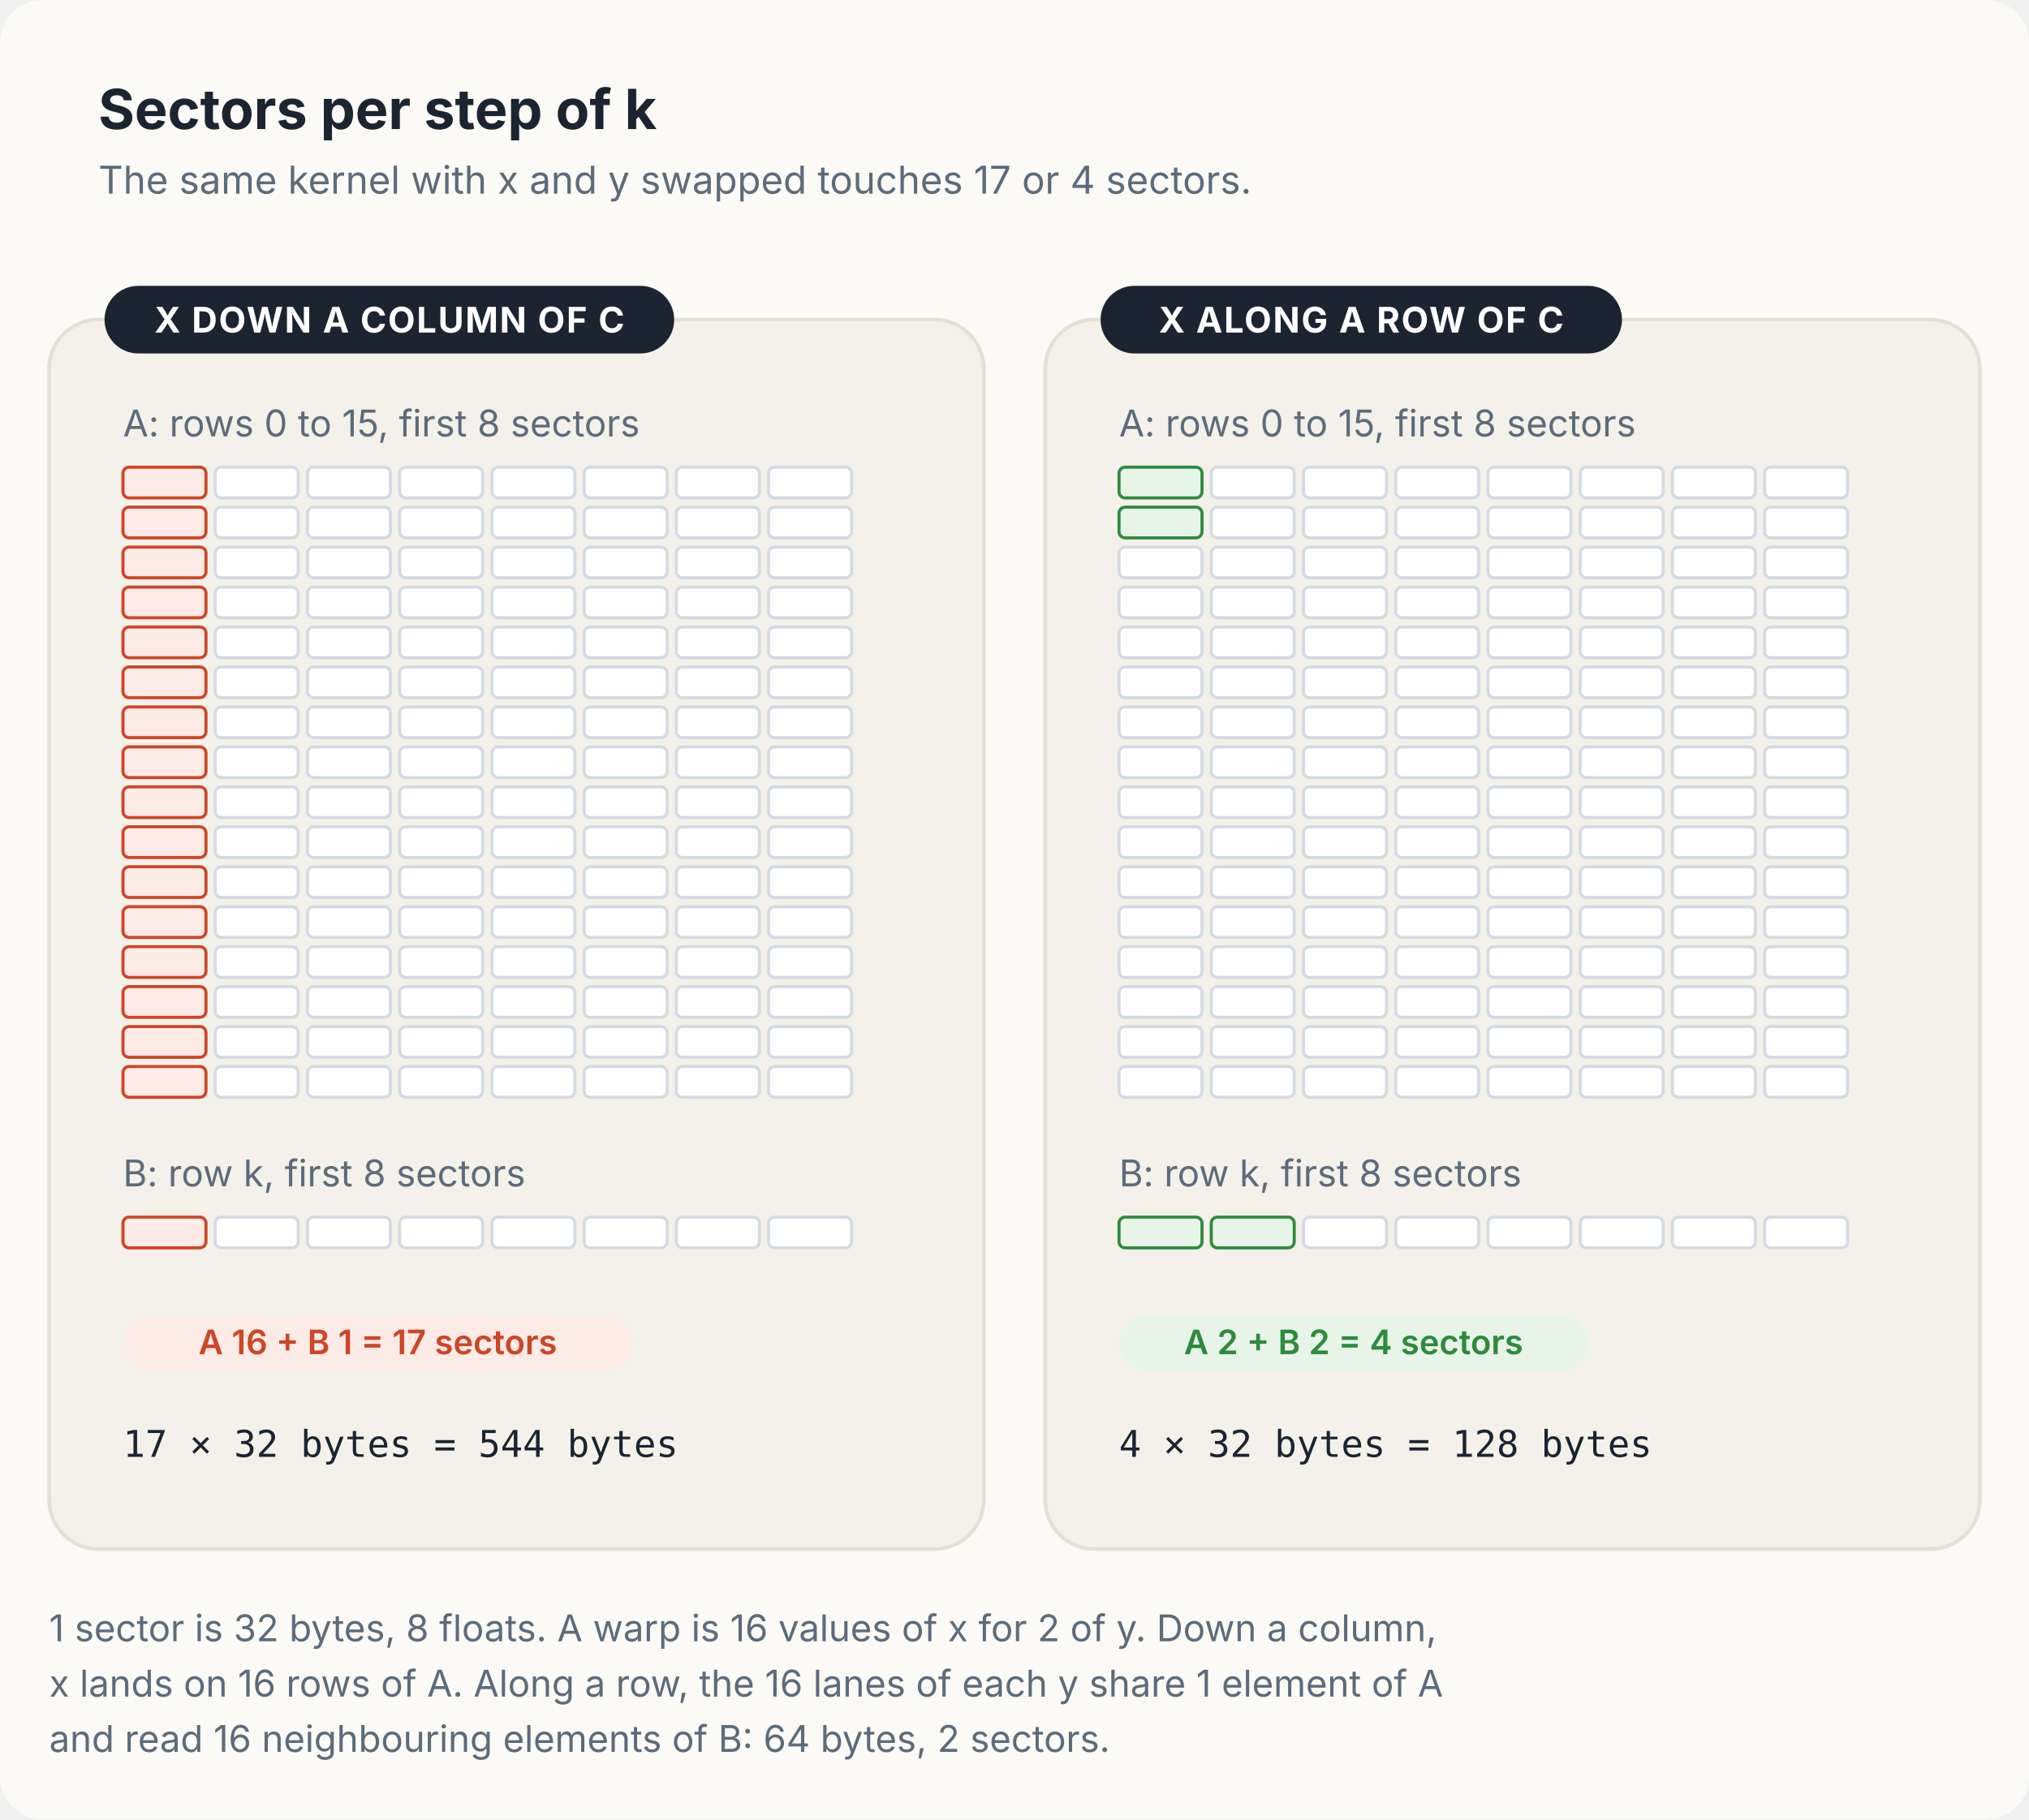
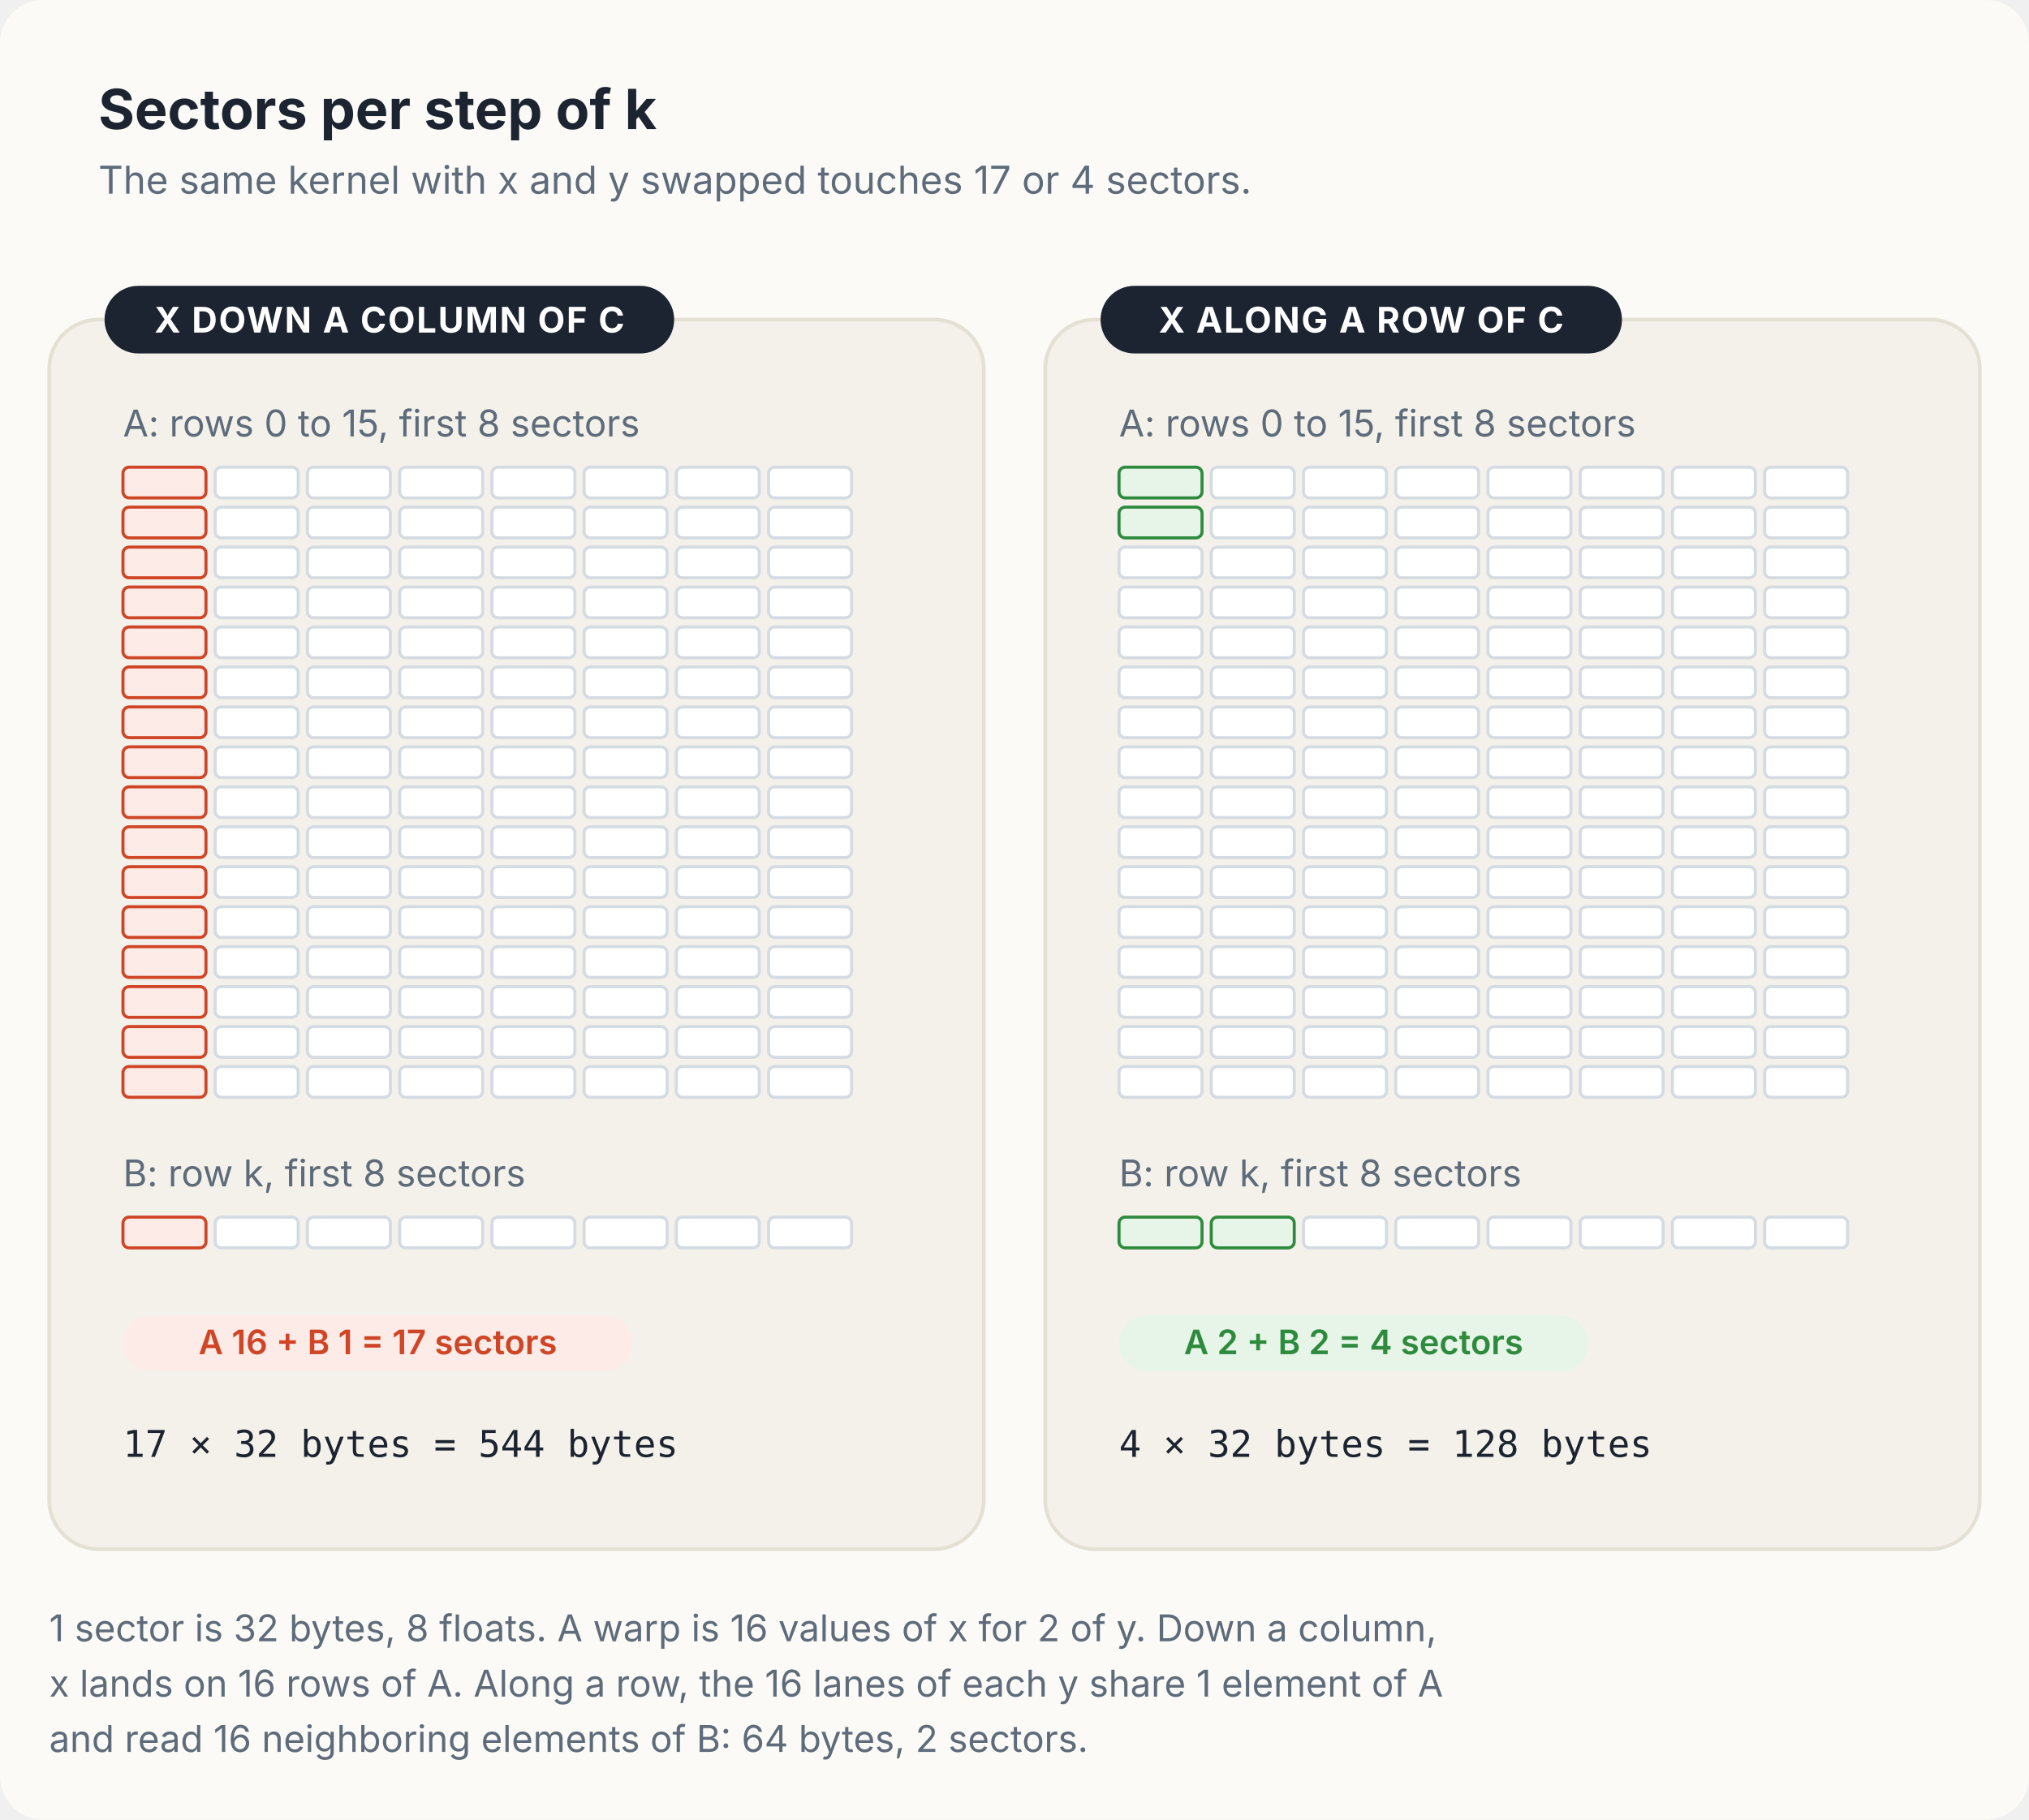
<svg xmlns="http://www.w3.org/2000/svg" viewBox="0 0 660 592" width="660" height="592" role="img" aria-label="Two panels, each showing the 32-byte sectors 1 warp touches at 1 step of k. Left, with threadIdx.x down a column of C: 1 sector in each of 16 rows of A and 1 sector of B, 17 sectors, 544 bytes. Right, with threadIdx.x along a row of C: 1 sector in each of 2 rows of A and 2 sectors of B, 4 sectors, 128 bytes.">
  <style>
    text { font-family: Inter, "Segoe UI", "Helvetica Neue", Helvetica, Arial, sans-serif; fill: #1B2430; }
    .title { font-size: 18px; font-weight: 650; }
    .lede { font-size: 12.5px; fill: #5D6B7A; }
    .name { font-size: 14px; font-weight: 650; }
    .sub { font-size: 12px; fill: #5D6B7A; }
    .note { font-size: 12px; fill: #5D6B7A; }
    .tab { font-size: 11.5px; font-weight: 650; letter-spacing: 0.04em; fill: #5D6B7A; }
    .mono { font-family: "JetBrains Mono", "SF Mono", Menlo, Consolas, monospace; font-size: 12px; }
    .dim { fill: #8794A3; }
    .strong { font-weight: 700; }
    .trap { fill: #CF4526; font-weight: 700; }
    .pill { font-size: 11px; font-weight: 600; }
    .wire { fill: none; stroke: #3F5873; stroke-width: 1.8; stroke-linecap: round; stroke-linejoin: round; }
    .wire.danger { stroke: #CF4526; stroke-dasharray: 6 5; }
    .wire.idle { stroke: #7F8EA0; stroke-dasharray: 2 5; }
  </style>
  <defs>
    <filter id="lift" x="-10%" y="-10%" width="120%" height="135%">
      <feDropShadow dx="0" dy="2" stdDeviation="3" flood-color="#1B2430" flood-opacity="0.13" />
    </filter>
    <linearGradient id="thor-body" x1="0" y1="0" x2="0" y2="1">
      <stop offset="0" stop-color="#C6CCD5" />
      <stop offset="1" stop-color="#979EA9" />
    </linearGradient>
    <linearGradient id="switch-body" x1="0" y1="0" x2="0" y2="1">
      <stop offset="0" stop-color="#3B4656" />
      <stop offset="1" stop-color="#232B37" />
    </linearGradient>
    <marker id="head" viewBox="0 0 10 10" refX="8.5" refY="5" markerUnits="userSpaceOnUse" markerWidth="11" markerHeight="11" orient="auto">
      <path d="M0.5,1 L9,5 L0.5,9 Z" fill="#3F5873" />
    </marker>
    <marker id="head-danger" viewBox="0 0 10 10" refX="8.5" refY="5" markerUnits="userSpaceOnUse" markerWidth="11" markerHeight="11" orient="auto">
      <path d="M0.5,1 L9,5 L0.5,9 Z" fill="#CF4526" />
    </marker>
    <marker id="head-idle" viewBox="0 0 10 10" refX="8.5" refY="5" markerUnits="userSpaceOnUse" markerWidth="11" markerHeight="11" orient="auto">
      <path d="M0.5,1 L9,5 L0.5,9 Z" fill="#7F8EA0" />
    </marker>
  </defs>
  <rect width="660" height="592" rx="14" fill="#FBFAF6" />
  <text x="32.0" y="42.0" class="title" text-anchor="start" xml:space="preserve">Sectors per step of k</text>
  <text x="32.0" y="63.0" class="lede" text-anchor="start" xml:space="preserve">The same kernel with x and y swapped touches 17 or 4 sectors.</text>
  <rect x="16" y="104" width="304" height="400" rx="16" fill="#F3F1EA" stroke="#E4E0D4" stroke-width="1.2" />
  <rect x="34" y="93" width="185.3" height="22" rx="11" fill="#1B2430" />
  <text x="126.7" y="108.2" class="tab" text-anchor="middle" style="fill:#FFFFFF" xml:space="preserve">X DOWN A COLUMN OF C</text>
  <rect x="340" y="104" width="304" height="400" rx="16" fill="#F3F1EA" stroke="#E4E0D4" stroke-width="1.2" />
  <rect x="358" y="93" width="169.6" height="22" rx="11" fill="#1B2430" />
  <text x="442.8" y="108.2" class="tab" text-anchor="middle" style="fill:#FFFFFF" xml:space="preserve">X ALONG A ROW OF C</text>
  <text x="40.0" y="142.0" class="sub" text-anchor="start" xml:space="preserve">A: rows 0 to 15, first 8 sectors</text>
  <rect x="40.0" y="152" width="27" height="10" rx="2" fill="#FCEBE6" stroke="#CF4526" stroke-width="1" />
  <rect x="70.0" y="152" width="27" height="10" rx="2" fill="#FFFFFF" stroke="#D5DBE3" stroke-width="1" />
  <rect x="100.0" y="152" width="27" height="10" rx="2" fill="#FFFFFF" stroke="#D5DBE3" stroke-width="1" />
  <rect x="130.0" y="152" width="27" height="10" rx="2" fill="#FFFFFF" stroke="#D5DBE3" stroke-width="1" />
  <rect x="160.0" y="152" width="27" height="10" rx="2" fill="#FFFFFF" stroke="#D5DBE3" stroke-width="1" />
  <rect x="190.0" y="152" width="27" height="10" rx="2" fill="#FFFFFF" stroke="#D5DBE3" stroke-width="1" />
  <rect x="220.0" y="152" width="27" height="10" rx="2" fill="#FFFFFF" stroke="#D5DBE3" stroke-width="1" />
  <rect x="250.0" y="152" width="27" height="10" rx="2" fill="#FFFFFF" stroke="#D5DBE3" stroke-width="1" />
  <rect x="40.0" y="165" width="27" height="10" rx="2" fill="#FCEBE6" stroke="#CF4526" stroke-width="1" />
  <rect x="70.0" y="165" width="27" height="10" rx="2" fill="#FFFFFF" stroke="#D5DBE3" stroke-width="1" />
  <rect x="100.0" y="165" width="27" height="10" rx="2" fill="#FFFFFF" stroke="#D5DBE3" stroke-width="1" />
  <rect x="130.0" y="165" width="27" height="10" rx="2" fill="#FFFFFF" stroke="#D5DBE3" stroke-width="1" />
  <rect x="160.0" y="165" width="27" height="10" rx="2" fill="#FFFFFF" stroke="#D5DBE3" stroke-width="1" />
  <rect x="190.0" y="165" width="27" height="10" rx="2" fill="#FFFFFF" stroke="#D5DBE3" stroke-width="1" />
  <rect x="220.0" y="165" width="27" height="10" rx="2" fill="#FFFFFF" stroke="#D5DBE3" stroke-width="1" />
  <rect x="250.0" y="165" width="27" height="10" rx="2" fill="#FFFFFF" stroke="#D5DBE3" stroke-width="1" />
  <rect x="40.0" y="178" width="27" height="10" rx="2" fill="#FCEBE6" stroke="#CF4526" stroke-width="1" />
  <rect x="70.0" y="178" width="27" height="10" rx="2" fill="#FFFFFF" stroke="#D5DBE3" stroke-width="1" />
  <rect x="100.0" y="178" width="27" height="10" rx="2" fill="#FFFFFF" stroke="#D5DBE3" stroke-width="1" />
  <rect x="130.0" y="178" width="27" height="10" rx="2" fill="#FFFFFF" stroke="#D5DBE3" stroke-width="1" />
  <rect x="160.0" y="178" width="27" height="10" rx="2" fill="#FFFFFF" stroke="#D5DBE3" stroke-width="1" />
  <rect x="190.0" y="178" width="27" height="10" rx="2" fill="#FFFFFF" stroke="#D5DBE3" stroke-width="1" />
  <rect x="220.0" y="178" width="27" height="10" rx="2" fill="#FFFFFF" stroke="#D5DBE3" stroke-width="1" />
  <rect x="250.0" y="178" width="27" height="10" rx="2" fill="#FFFFFF" stroke="#D5DBE3" stroke-width="1" />
  <rect x="40.0" y="191" width="27" height="10" rx="2" fill="#FCEBE6" stroke="#CF4526" stroke-width="1" />
  <rect x="70.0" y="191" width="27" height="10" rx="2" fill="#FFFFFF" stroke="#D5DBE3" stroke-width="1" />
  <rect x="100.0" y="191" width="27" height="10" rx="2" fill="#FFFFFF" stroke="#D5DBE3" stroke-width="1" />
  <rect x="130.0" y="191" width="27" height="10" rx="2" fill="#FFFFFF" stroke="#D5DBE3" stroke-width="1" />
  <rect x="160.0" y="191" width="27" height="10" rx="2" fill="#FFFFFF" stroke="#D5DBE3" stroke-width="1" />
  <rect x="190.0" y="191" width="27" height="10" rx="2" fill="#FFFFFF" stroke="#D5DBE3" stroke-width="1" />
  <rect x="220.0" y="191" width="27" height="10" rx="2" fill="#FFFFFF" stroke="#D5DBE3" stroke-width="1" />
  <rect x="250.0" y="191" width="27" height="10" rx="2" fill="#FFFFFF" stroke="#D5DBE3" stroke-width="1" />
  <rect x="40.0" y="204" width="27" height="10" rx="2" fill="#FCEBE6" stroke="#CF4526" stroke-width="1" />
  <rect x="70.0" y="204" width="27" height="10" rx="2" fill="#FFFFFF" stroke="#D5DBE3" stroke-width="1" />
  <rect x="100.0" y="204" width="27" height="10" rx="2" fill="#FFFFFF" stroke="#D5DBE3" stroke-width="1" />
  <rect x="130.0" y="204" width="27" height="10" rx="2" fill="#FFFFFF" stroke="#D5DBE3" stroke-width="1" />
  <rect x="160.0" y="204" width="27" height="10" rx="2" fill="#FFFFFF" stroke="#D5DBE3" stroke-width="1" />
  <rect x="190.0" y="204" width="27" height="10" rx="2" fill="#FFFFFF" stroke="#D5DBE3" stroke-width="1" />
  <rect x="220.0" y="204" width="27" height="10" rx="2" fill="#FFFFFF" stroke="#D5DBE3" stroke-width="1" />
  <rect x="250.0" y="204" width="27" height="10" rx="2" fill="#FFFFFF" stroke="#D5DBE3" stroke-width="1" />
  <rect x="40.0" y="217" width="27" height="10" rx="2" fill="#FCEBE6" stroke="#CF4526" stroke-width="1" />
  <rect x="70.0" y="217" width="27" height="10" rx="2" fill="#FFFFFF" stroke="#D5DBE3" stroke-width="1" />
  <rect x="100.0" y="217" width="27" height="10" rx="2" fill="#FFFFFF" stroke="#D5DBE3" stroke-width="1" />
  <rect x="130.0" y="217" width="27" height="10" rx="2" fill="#FFFFFF" stroke="#D5DBE3" stroke-width="1" />
  <rect x="160.0" y="217" width="27" height="10" rx="2" fill="#FFFFFF" stroke="#D5DBE3" stroke-width="1" />
  <rect x="190.0" y="217" width="27" height="10" rx="2" fill="#FFFFFF" stroke="#D5DBE3" stroke-width="1" />
  <rect x="220.0" y="217" width="27" height="10" rx="2" fill="#FFFFFF" stroke="#D5DBE3" stroke-width="1" />
  <rect x="250.0" y="217" width="27" height="10" rx="2" fill="#FFFFFF" stroke="#D5DBE3" stroke-width="1" />
  <rect x="40.0" y="230" width="27" height="10" rx="2" fill="#FCEBE6" stroke="#CF4526" stroke-width="1" />
  <rect x="70.0" y="230" width="27" height="10" rx="2" fill="#FFFFFF" stroke="#D5DBE3" stroke-width="1" />
  <rect x="100.0" y="230" width="27" height="10" rx="2" fill="#FFFFFF" stroke="#D5DBE3" stroke-width="1" />
  <rect x="130.0" y="230" width="27" height="10" rx="2" fill="#FFFFFF" stroke="#D5DBE3" stroke-width="1" />
  <rect x="160.0" y="230" width="27" height="10" rx="2" fill="#FFFFFF" stroke="#D5DBE3" stroke-width="1" />
  <rect x="190.0" y="230" width="27" height="10" rx="2" fill="#FFFFFF" stroke="#D5DBE3" stroke-width="1" />
  <rect x="220.0" y="230" width="27" height="10" rx="2" fill="#FFFFFF" stroke="#D5DBE3" stroke-width="1" />
  <rect x="250.0" y="230" width="27" height="10" rx="2" fill="#FFFFFF" stroke="#D5DBE3" stroke-width="1" />
  <rect x="40.0" y="243" width="27" height="10" rx="2" fill="#FCEBE6" stroke="#CF4526" stroke-width="1" />
  <rect x="70.0" y="243" width="27" height="10" rx="2" fill="#FFFFFF" stroke="#D5DBE3" stroke-width="1" />
  <rect x="100.0" y="243" width="27" height="10" rx="2" fill="#FFFFFF" stroke="#D5DBE3" stroke-width="1" />
  <rect x="130.0" y="243" width="27" height="10" rx="2" fill="#FFFFFF" stroke="#D5DBE3" stroke-width="1" />
  <rect x="160.0" y="243" width="27" height="10" rx="2" fill="#FFFFFF" stroke="#D5DBE3" stroke-width="1" />
  <rect x="190.0" y="243" width="27" height="10" rx="2" fill="#FFFFFF" stroke="#D5DBE3" stroke-width="1" />
  <rect x="220.0" y="243" width="27" height="10" rx="2" fill="#FFFFFF" stroke="#D5DBE3" stroke-width="1" />
  <rect x="250.0" y="243" width="27" height="10" rx="2" fill="#FFFFFF" stroke="#D5DBE3" stroke-width="1" />
  <rect x="40.0" y="256" width="27" height="10" rx="2" fill="#FCEBE6" stroke="#CF4526" stroke-width="1" />
  <rect x="70.0" y="256" width="27" height="10" rx="2" fill="#FFFFFF" stroke="#D5DBE3" stroke-width="1" />
  <rect x="100.0" y="256" width="27" height="10" rx="2" fill="#FFFFFF" stroke="#D5DBE3" stroke-width="1" />
  <rect x="130.0" y="256" width="27" height="10" rx="2" fill="#FFFFFF" stroke="#D5DBE3" stroke-width="1" />
  <rect x="160.0" y="256" width="27" height="10" rx="2" fill="#FFFFFF" stroke="#D5DBE3" stroke-width="1" />
  <rect x="190.0" y="256" width="27" height="10" rx="2" fill="#FFFFFF" stroke="#D5DBE3" stroke-width="1" />
  <rect x="220.0" y="256" width="27" height="10" rx="2" fill="#FFFFFF" stroke="#D5DBE3" stroke-width="1" />
  <rect x="250.0" y="256" width="27" height="10" rx="2" fill="#FFFFFF" stroke="#D5DBE3" stroke-width="1" />
  <rect x="40.0" y="269" width="27" height="10" rx="2" fill="#FCEBE6" stroke="#CF4526" stroke-width="1" />
  <rect x="70.0" y="269" width="27" height="10" rx="2" fill="#FFFFFF" stroke="#D5DBE3" stroke-width="1" />
  <rect x="100.0" y="269" width="27" height="10" rx="2" fill="#FFFFFF" stroke="#D5DBE3" stroke-width="1" />
  <rect x="130.0" y="269" width="27" height="10" rx="2" fill="#FFFFFF" stroke="#D5DBE3" stroke-width="1" />
  <rect x="160.0" y="269" width="27" height="10" rx="2" fill="#FFFFFF" stroke="#D5DBE3" stroke-width="1" />
  <rect x="190.0" y="269" width="27" height="10" rx="2" fill="#FFFFFF" stroke="#D5DBE3" stroke-width="1" />
  <rect x="220.0" y="269" width="27" height="10" rx="2" fill="#FFFFFF" stroke="#D5DBE3" stroke-width="1" />
  <rect x="250.0" y="269" width="27" height="10" rx="2" fill="#FFFFFF" stroke="#D5DBE3" stroke-width="1" />
  <rect x="40.0" y="282" width="27" height="10" rx="2" fill="#FCEBE6" stroke="#CF4526" stroke-width="1" />
  <rect x="70.0" y="282" width="27" height="10" rx="2" fill="#FFFFFF" stroke="#D5DBE3" stroke-width="1" />
  <rect x="100.0" y="282" width="27" height="10" rx="2" fill="#FFFFFF" stroke="#D5DBE3" stroke-width="1" />
  <rect x="130.0" y="282" width="27" height="10" rx="2" fill="#FFFFFF" stroke="#D5DBE3" stroke-width="1" />
  <rect x="160.0" y="282" width="27" height="10" rx="2" fill="#FFFFFF" stroke="#D5DBE3" stroke-width="1" />
  <rect x="190.0" y="282" width="27" height="10" rx="2" fill="#FFFFFF" stroke="#D5DBE3" stroke-width="1" />
  <rect x="220.0" y="282" width="27" height="10" rx="2" fill="#FFFFFF" stroke="#D5DBE3" stroke-width="1" />
  <rect x="250.0" y="282" width="27" height="10" rx="2" fill="#FFFFFF" stroke="#D5DBE3" stroke-width="1" />
  <rect x="40.0" y="295" width="27" height="10" rx="2" fill="#FCEBE6" stroke="#CF4526" stroke-width="1" />
  <rect x="70.0" y="295" width="27" height="10" rx="2" fill="#FFFFFF" stroke="#D5DBE3" stroke-width="1" />
  <rect x="100.0" y="295" width="27" height="10" rx="2" fill="#FFFFFF" stroke="#D5DBE3" stroke-width="1" />
  <rect x="130.0" y="295" width="27" height="10" rx="2" fill="#FFFFFF" stroke="#D5DBE3" stroke-width="1" />
  <rect x="160.0" y="295" width="27" height="10" rx="2" fill="#FFFFFF" stroke="#D5DBE3" stroke-width="1" />
  <rect x="190.0" y="295" width="27" height="10" rx="2" fill="#FFFFFF" stroke="#D5DBE3" stroke-width="1" />
  <rect x="220.0" y="295" width="27" height="10" rx="2" fill="#FFFFFF" stroke="#D5DBE3" stroke-width="1" />
  <rect x="250.0" y="295" width="27" height="10" rx="2" fill="#FFFFFF" stroke="#D5DBE3" stroke-width="1" />
  <rect x="40.0" y="308" width="27" height="10" rx="2" fill="#FCEBE6" stroke="#CF4526" stroke-width="1" />
  <rect x="70.0" y="308" width="27" height="10" rx="2" fill="#FFFFFF" stroke="#D5DBE3" stroke-width="1" />
  <rect x="100.0" y="308" width="27" height="10" rx="2" fill="#FFFFFF" stroke="#D5DBE3" stroke-width="1" />
  <rect x="130.0" y="308" width="27" height="10" rx="2" fill="#FFFFFF" stroke="#D5DBE3" stroke-width="1" />
  <rect x="160.0" y="308" width="27" height="10" rx="2" fill="#FFFFFF" stroke="#D5DBE3" stroke-width="1" />
  <rect x="190.0" y="308" width="27" height="10" rx="2" fill="#FFFFFF" stroke="#D5DBE3" stroke-width="1" />
  <rect x="220.0" y="308" width="27" height="10" rx="2" fill="#FFFFFF" stroke="#D5DBE3" stroke-width="1" />
  <rect x="250.0" y="308" width="27" height="10" rx="2" fill="#FFFFFF" stroke="#D5DBE3" stroke-width="1" />
  <rect x="40.0" y="321" width="27" height="10" rx="2" fill="#FCEBE6" stroke="#CF4526" stroke-width="1" />
  <rect x="70.0" y="321" width="27" height="10" rx="2" fill="#FFFFFF" stroke="#D5DBE3" stroke-width="1" />
  <rect x="100.0" y="321" width="27" height="10" rx="2" fill="#FFFFFF" stroke="#D5DBE3" stroke-width="1" />
  <rect x="130.0" y="321" width="27" height="10" rx="2" fill="#FFFFFF" stroke="#D5DBE3" stroke-width="1" />
  <rect x="160.0" y="321" width="27" height="10" rx="2" fill="#FFFFFF" stroke="#D5DBE3" stroke-width="1" />
  <rect x="190.0" y="321" width="27" height="10" rx="2" fill="#FFFFFF" stroke="#D5DBE3" stroke-width="1" />
  <rect x="220.0" y="321" width="27" height="10" rx="2" fill="#FFFFFF" stroke="#D5DBE3" stroke-width="1" />
  <rect x="250.0" y="321" width="27" height="10" rx="2" fill="#FFFFFF" stroke="#D5DBE3" stroke-width="1" />
  <rect x="40.0" y="334" width="27" height="10" rx="2" fill="#FCEBE6" stroke="#CF4526" stroke-width="1" />
  <rect x="70.0" y="334" width="27" height="10" rx="2" fill="#FFFFFF" stroke="#D5DBE3" stroke-width="1" />
  <rect x="100.0" y="334" width="27" height="10" rx="2" fill="#FFFFFF" stroke="#D5DBE3" stroke-width="1" />
  <rect x="130.0" y="334" width="27" height="10" rx="2" fill="#FFFFFF" stroke="#D5DBE3" stroke-width="1" />
  <rect x="160.0" y="334" width="27" height="10" rx="2" fill="#FFFFFF" stroke="#D5DBE3" stroke-width="1" />
  <rect x="190.0" y="334" width="27" height="10" rx="2" fill="#FFFFFF" stroke="#D5DBE3" stroke-width="1" />
  <rect x="220.0" y="334" width="27" height="10" rx="2" fill="#FFFFFF" stroke="#D5DBE3" stroke-width="1" />
  <rect x="250.0" y="334" width="27" height="10" rx="2" fill="#FFFFFF" stroke="#D5DBE3" stroke-width="1" />
  <rect x="40.0" y="347" width="27" height="10" rx="2" fill="#FCEBE6" stroke="#CF4526" stroke-width="1" />
  <rect x="70.0" y="347" width="27" height="10" rx="2" fill="#FFFFFF" stroke="#D5DBE3" stroke-width="1" />
  <rect x="100.0" y="347" width="27" height="10" rx="2" fill="#FFFFFF" stroke="#D5DBE3" stroke-width="1" />
  <rect x="130.0" y="347" width="27" height="10" rx="2" fill="#FFFFFF" stroke="#D5DBE3" stroke-width="1" />
  <rect x="160.0" y="347" width="27" height="10" rx="2" fill="#FFFFFF" stroke="#D5DBE3" stroke-width="1" />
  <rect x="190.0" y="347" width="27" height="10" rx="2" fill="#FFFFFF" stroke="#D5DBE3" stroke-width="1" />
  <rect x="220.0" y="347" width="27" height="10" rx="2" fill="#FFFFFF" stroke="#D5DBE3" stroke-width="1" />
  <rect x="250.0" y="347" width="27" height="10" rx="2" fill="#FFFFFF" stroke="#D5DBE3" stroke-width="1" />
  <text x="40.0" y="386.0" class="sub" text-anchor="start" xml:space="preserve">B: row k, first 8 sectors</text>
  <rect x="40.0" y="396" width="27" height="10" rx="2" fill="#FCEBE6" stroke="#CF4526" stroke-width="1" />
  <rect x="70.0" y="396" width="27" height="10" rx="2" fill="#FFFFFF" stroke="#D5DBE3" stroke-width="1" />
  <rect x="100.0" y="396" width="27" height="10" rx="2" fill="#FFFFFF" stroke="#D5DBE3" stroke-width="1" />
  <rect x="130.0" y="396" width="27" height="10" rx="2" fill="#FFFFFF" stroke="#D5DBE3" stroke-width="1" />
  <rect x="160.0" y="396" width="27" height="10" rx="2" fill="#FFFFFF" stroke="#D5DBE3" stroke-width="1" />
  <rect x="190.0" y="396" width="27" height="10" rx="2" fill="#FFFFFF" stroke="#D5DBE3" stroke-width="1" />
  <rect x="220.0" y="396" width="27" height="10" rx="2" fill="#FFFFFF" stroke="#D5DBE3" stroke-width="1" />
  <rect x="250.0" y="396" width="27" height="10" rx="2" fill="#FFFFFF" stroke="#D5DBE3" stroke-width="1" />
  <rect x="40.0" y="428" width="165.8" height="18" rx="9" fill="#FCEBE6" />
  <text x="122.9" y="440.6" class="pill" text-anchor="middle" style="fill:#CF4526" xml:space="preserve">A 16 + B 1 = 17 sectors</text>
  <text x="40.0" y="474.0" class="mono" text-anchor="start" style="fill:#1B2430" xml:space="preserve">17 × 32 bytes = 544 bytes</text>
  <text x="364.0" y="142.0" class="sub" text-anchor="start" xml:space="preserve">A: rows 0 to 15, first 8 sectors</text>
  <rect x="364.0" y="152" width="27" height="10" rx="2" fill="#E7F5E9" stroke="#2E8B3D" stroke-width="1" />
  <rect x="394.0" y="152" width="27" height="10" rx="2" fill="#FFFFFF" stroke="#D5DBE3" stroke-width="1" />
  <rect x="424.0" y="152" width="27" height="10" rx="2" fill="#FFFFFF" stroke="#D5DBE3" stroke-width="1" />
  <rect x="454.0" y="152" width="27" height="10" rx="2" fill="#FFFFFF" stroke="#D5DBE3" stroke-width="1" />
  <rect x="484.0" y="152" width="27" height="10" rx="2" fill="#FFFFFF" stroke="#D5DBE3" stroke-width="1" />
  <rect x="514.0" y="152" width="27" height="10" rx="2" fill="#FFFFFF" stroke="#D5DBE3" stroke-width="1" />
  <rect x="544.0" y="152" width="27" height="10" rx="2" fill="#FFFFFF" stroke="#D5DBE3" stroke-width="1" />
  <rect x="574.0" y="152" width="27" height="10" rx="2" fill="#FFFFFF" stroke="#D5DBE3" stroke-width="1" />
  <rect x="364.0" y="165" width="27" height="10" rx="2" fill="#E7F5E9" stroke="#2E8B3D" stroke-width="1" />
  <rect x="394.0" y="165" width="27" height="10" rx="2" fill="#FFFFFF" stroke="#D5DBE3" stroke-width="1" />
  <rect x="424.0" y="165" width="27" height="10" rx="2" fill="#FFFFFF" stroke="#D5DBE3" stroke-width="1" />
  <rect x="454.0" y="165" width="27" height="10" rx="2" fill="#FFFFFF" stroke="#D5DBE3" stroke-width="1" />
  <rect x="484.0" y="165" width="27" height="10" rx="2" fill="#FFFFFF" stroke="#D5DBE3" stroke-width="1" />
  <rect x="514.0" y="165" width="27" height="10" rx="2" fill="#FFFFFF" stroke="#D5DBE3" stroke-width="1" />
  <rect x="544.0" y="165" width="27" height="10" rx="2" fill="#FFFFFF" stroke="#D5DBE3" stroke-width="1" />
  <rect x="574.0" y="165" width="27" height="10" rx="2" fill="#FFFFFF" stroke="#D5DBE3" stroke-width="1" />
  <rect x="364.0" y="178" width="27" height="10" rx="2" fill="#FFFFFF" stroke="#D5DBE3" stroke-width="1" />
  <rect x="394.0" y="178" width="27" height="10" rx="2" fill="#FFFFFF" stroke="#D5DBE3" stroke-width="1" />
  <rect x="424.0" y="178" width="27" height="10" rx="2" fill="#FFFFFF" stroke="#D5DBE3" stroke-width="1" />
  <rect x="454.0" y="178" width="27" height="10" rx="2" fill="#FFFFFF" stroke="#D5DBE3" stroke-width="1" />
  <rect x="484.0" y="178" width="27" height="10" rx="2" fill="#FFFFFF" stroke="#D5DBE3" stroke-width="1" />
  <rect x="514.0" y="178" width="27" height="10" rx="2" fill="#FFFFFF" stroke="#D5DBE3" stroke-width="1" />
  <rect x="544.0" y="178" width="27" height="10" rx="2" fill="#FFFFFF" stroke="#D5DBE3" stroke-width="1" />
  <rect x="574.0" y="178" width="27" height="10" rx="2" fill="#FFFFFF" stroke="#D5DBE3" stroke-width="1" />
  <rect x="364.0" y="191" width="27" height="10" rx="2" fill="#FFFFFF" stroke="#D5DBE3" stroke-width="1" />
  <rect x="394.0" y="191" width="27" height="10" rx="2" fill="#FFFFFF" stroke="#D5DBE3" stroke-width="1" />
  <rect x="424.0" y="191" width="27" height="10" rx="2" fill="#FFFFFF" stroke="#D5DBE3" stroke-width="1" />
  <rect x="454.0" y="191" width="27" height="10" rx="2" fill="#FFFFFF" stroke="#D5DBE3" stroke-width="1" />
  <rect x="484.0" y="191" width="27" height="10" rx="2" fill="#FFFFFF" stroke="#D5DBE3" stroke-width="1" />
  <rect x="514.0" y="191" width="27" height="10" rx="2" fill="#FFFFFF" stroke="#D5DBE3" stroke-width="1" />
  <rect x="544.0" y="191" width="27" height="10" rx="2" fill="#FFFFFF" stroke="#D5DBE3" stroke-width="1" />
  <rect x="574.0" y="191" width="27" height="10" rx="2" fill="#FFFFFF" stroke="#D5DBE3" stroke-width="1" />
  <rect x="364.0" y="204" width="27" height="10" rx="2" fill="#FFFFFF" stroke="#D5DBE3" stroke-width="1" />
  <rect x="394.0" y="204" width="27" height="10" rx="2" fill="#FFFFFF" stroke="#D5DBE3" stroke-width="1" />
  <rect x="424.0" y="204" width="27" height="10" rx="2" fill="#FFFFFF" stroke="#D5DBE3" stroke-width="1" />
  <rect x="454.0" y="204" width="27" height="10" rx="2" fill="#FFFFFF" stroke="#D5DBE3" stroke-width="1" />
  <rect x="484.0" y="204" width="27" height="10" rx="2" fill="#FFFFFF" stroke="#D5DBE3" stroke-width="1" />
  <rect x="514.0" y="204" width="27" height="10" rx="2" fill="#FFFFFF" stroke="#D5DBE3" stroke-width="1" />
  <rect x="544.0" y="204" width="27" height="10" rx="2" fill="#FFFFFF" stroke="#D5DBE3" stroke-width="1" />
  <rect x="574.0" y="204" width="27" height="10" rx="2" fill="#FFFFFF" stroke="#D5DBE3" stroke-width="1" />
  <rect x="364.0" y="217" width="27" height="10" rx="2" fill="#FFFFFF" stroke="#D5DBE3" stroke-width="1" />
  <rect x="394.0" y="217" width="27" height="10" rx="2" fill="#FFFFFF" stroke="#D5DBE3" stroke-width="1" />
  <rect x="424.0" y="217" width="27" height="10" rx="2" fill="#FFFFFF" stroke="#D5DBE3" stroke-width="1" />
  <rect x="454.0" y="217" width="27" height="10" rx="2" fill="#FFFFFF" stroke="#D5DBE3" stroke-width="1" />
  <rect x="484.0" y="217" width="27" height="10" rx="2" fill="#FFFFFF" stroke="#D5DBE3" stroke-width="1" />
  <rect x="514.0" y="217" width="27" height="10" rx="2" fill="#FFFFFF" stroke="#D5DBE3" stroke-width="1" />
  <rect x="544.0" y="217" width="27" height="10" rx="2" fill="#FFFFFF" stroke="#D5DBE3" stroke-width="1" />
  <rect x="574.0" y="217" width="27" height="10" rx="2" fill="#FFFFFF" stroke="#D5DBE3" stroke-width="1" />
  <rect x="364.0" y="230" width="27" height="10" rx="2" fill="#FFFFFF" stroke="#D5DBE3" stroke-width="1" />
  <rect x="394.0" y="230" width="27" height="10" rx="2" fill="#FFFFFF" stroke="#D5DBE3" stroke-width="1" />
  <rect x="424.0" y="230" width="27" height="10" rx="2" fill="#FFFFFF" stroke="#D5DBE3" stroke-width="1" />
  <rect x="454.0" y="230" width="27" height="10" rx="2" fill="#FFFFFF" stroke="#D5DBE3" stroke-width="1" />
  <rect x="484.0" y="230" width="27" height="10" rx="2" fill="#FFFFFF" stroke="#D5DBE3" stroke-width="1" />
  <rect x="514.0" y="230" width="27" height="10" rx="2" fill="#FFFFFF" stroke="#D5DBE3" stroke-width="1" />
  <rect x="544.0" y="230" width="27" height="10" rx="2" fill="#FFFFFF" stroke="#D5DBE3" stroke-width="1" />
  <rect x="574.0" y="230" width="27" height="10" rx="2" fill="#FFFFFF" stroke="#D5DBE3" stroke-width="1" />
  <rect x="364.0" y="243" width="27" height="10" rx="2" fill="#FFFFFF" stroke="#D5DBE3" stroke-width="1" />
  <rect x="394.0" y="243" width="27" height="10" rx="2" fill="#FFFFFF" stroke="#D5DBE3" stroke-width="1" />
  <rect x="424.0" y="243" width="27" height="10" rx="2" fill="#FFFFFF" stroke="#D5DBE3" stroke-width="1" />
  <rect x="454.0" y="243" width="27" height="10" rx="2" fill="#FFFFFF" stroke="#D5DBE3" stroke-width="1" />
  <rect x="484.0" y="243" width="27" height="10" rx="2" fill="#FFFFFF" stroke="#D5DBE3" stroke-width="1" />
  <rect x="514.0" y="243" width="27" height="10" rx="2" fill="#FFFFFF" stroke="#D5DBE3" stroke-width="1" />
  <rect x="544.0" y="243" width="27" height="10" rx="2" fill="#FFFFFF" stroke="#D5DBE3" stroke-width="1" />
  <rect x="574.0" y="243" width="27" height="10" rx="2" fill="#FFFFFF" stroke="#D5DBE3" stroke-width="1" />
  <rect x="364.0" y="256" width="27" height="10" rx="2" fill="#FFFFFF" stroke="#D5DBE3" stroke-width="1" />
  <rect x="394.0" y="256" width="27" height="10" rx="2" fill="#FFFFFF" stroke="#D5DBE3" stroke-width="1" />
  <rect x="424.0" y="256" width="27" height="10" rx="2" fill="#FFFFFF" stroke="#D5DBE3" stroke-width="1" />
  <rect x="454.0" y="256" width="27" height="10" rx="2" fill="#FFFFFF" stroke="#D5DBE3" stroke-width="1" />
  <rect x="484.0" y="256" width="27" height="10" rx="2" fill="#FFFFFF" stroke="#D5DBE3" stroke-width="1" />
  <rect x="514.0" y="256" width="27" height="10" rx="2" fill="#FFFFFF" stroke="#D5DBE3" stroke-width="1" />
  <rect x="544.0" y="256" width="27" height="10" rx="2" fill="#FFFFFF" stroke="#D5DBE3" stroke-width="1" />
  <rect x="574.0" y="256" width="27" height="10" rx="2" fill="#FFFFFF" stroke="#D5DBE3" stroke-width="1" />
  <rect x="364.0" y="269" width="27" height="10" rx="2" fill="#FFFFFF" stroke="#D5DBE3" stroke-width="1" />
  <rect x="394.0" y="269" width="27" height="10" rx="2" fill="#FFFFFF" stroke="#D5DBE3" stroke-width="1" />
  <rect x="424.0" y="269" width="27" height="10" rx="2" fill="#FFFFFF" stroke="#D5DBE3" stroke-width="1" />
  <rect x="454.0" y="269" width="27" height="10" rx="2" fill="#FFFFFF" stroke="#D5DBE3" stroke-width="1" />
  <rect x="484.0" y="269" width="27" height="10" rx="2" fill="#FFFFFF" stroke="#D5DBE3" stroke-width="1" />
  <rect x="514.0" y="269" width="27" height="10" rx="2" fill="#FFFFFF" stroke="#D5DBE3" stroke-width="1" />
  <rect x="544.0" y="269" width="27" height="10" rx="2" fill="#FFFFFF" stroke="#D5DBE3" stroke-width="1" />
  <rect x="574.0" y="269" width="27" height="10" rx="2" fill="#FFFFFF" stroke="#D5DBE3" stroke-width="1" />
  <rect x="364.0" y="282" width="27" height="10" rx="2" fill="#FFFFFF" stroke="#D5DBE3" stroke-width="1" />
  <rect x="394.0" y="282" width="27" height="10" rx="2" fill="#FFFFFF" stroke="#D5DBE3" stroke-width="1" />
  <rect x="424.0" y="282" width="27" height="10" rx="2" fill="#FFFFFF" stroke="#D5DBE3" stroke-width="1" />
  <rect x="454.0" y="282" width="27" height="10" rx="2" fill="#FFFFFF" stroke="#D5DBE3" stroke-width="1" />
  <rect x="484.0" y="282" width="27" height="10" rx="2" fill="#FFFFFF" stroke="#D5DBE3" stroke-width="1" />
  <rect x="514.0" y="282" width="27" height="10" rx="2" fill="#FFFFFF" stroke="#D5DBE3" stroke-width="1" />
  <rect x="544.0" y="282" width="27" height="10" rx="2" fill="#FFFFFF" stroke="#D5DBE3" stroke-width="1" />
  <rect x="574.0" y="282" width="27" height="10" rx="2" fill="#FFFFFF" stroke="#D5DBE3" stroke-width="1" />
  <rect x="364.0" y="295" width="27" height="10" rx="2" fill="#FFFFFF" stroke="#D5DBE3" stroke-width="1" />
  <rect x="394.0" y="295" width="27" height="10" rx="2" fill="#FFFFFF" stroke="#D5DBE3" stroke-width="1" />
  <rect x="424.0" y="295" width="27" height="10" rx="2" fill="#FFFFFF" stroke="#D5DBE3" stroke-width="1" />
  <rect x="454.0" y="295" width="27" height="10" rx="2" fill="#FFFFFF" stroke="#D5DBE3" stroke-width="1" />
  <rect x="484.0" y="295" width="27" height="10" rx="2" fill="#FFFFFF" stroke="#D5DBE3" stroke-width="1" />
  <rect x="514.0" y="295" width="27" height="10" rx="2" fill="#FFFFFF" stroke="#D5DBE3" stroke-width="1" />
  <rect x="544.0" y="295" width="27" height="10" rx="2" fill="#FFFFFF" stroke="#D5DBE3" stroke-width="1" />
  <rect x="574.0" y="295" width="27" height="10" rx="2" fill="#FFFFFF" stroke="#D5DBE3" stroke-width="1" />
  <rect x="364.0" y="308" width="27" height="10" rx="2" fill="#FFFFFF" stroke="#D5DBE3" stroke-width="1" />
  <rect x="394.0" y="308" width="27" height="10" rx="2" fill="#FFFFFF" stroke="#D5DBE3" stroke-width="1" />
  <rect x="424.0" y="308" width="27" height="10" rx="2" fill="#FFFFFF" stroke="#D5DBE3" stroke-width="1" />
  <rect x="454.0" y="308" width="27" height="10" rx="2" fill="#FFFFFF" stroke="#D5DBE3" stroke-width="1" />
  <rect x="484.0" y="308" width="27" height="10" rx="2" fill="#FFFFFF" stroke="#D5DBE3" stroke-width="1" />
  <rect x="514.0" y="308" width="27" height="10" rx="2" fill="#FFFFFF" stroke="#D5DBE3" stroke-width="1" />
  <rect x="544.0" y="308" width="27" height="10" rx="2" fill="#FFFFFF" stroke="#D5DBE3" stroke-width="1" />
  <rect x="574.0" y="308" width="27" height="10" rx="2" fill="#FFFFFF" stroke="#D5DBE3" stroke-width="1" />
  <rect x="364.0" y="321" width="27" height="10" rx="2" fill="#FFFFFF" stroke="#D5DBE3" stroke-width="1" />
  <rect x="394.0" y="321" width="27" height="10" rx="2" fill="#FFFFFF" stroke="#D5DBE3" stroke-width="1" />
  <rect x="424.0" y="321" width="27" height="10" rx="2" fill="#FFFFFF" stroke="#D5DBE3" stroke-width="1" />
  <rect x="454.0" y="321" width="27" height="10" rx="2" fill="#FFFFFF" stroke="#D5DBE3" stroke-width="1" />
  <rect x="484.0" y="321" width="27" height="10" rx="2" fill="#FFFFFF" stroke="#D5DBE3" stroke-width="1" />
  <rect x="514.0" y="321" width="27" height="10" rx="2" fill="#FFFFFF" stroke="#D5DBE3" stroke-width="1" />
  <rect x="544.0" y="321" width="27" height="10" rx="2" fill="#FFFFFF" stroke="#D5DBE3" stroke-width="1" />
  <rect x="574.0" y="321" width="27" height="10" rx="2" fill="#FFFFFF" stroke="#D5DBE3" stroke-width="1" />
  <rect x="364.0" y="334" width="27" height="10" rx="2" fill="#FFFFFF" stroke="#D5DBE3" stroke-width="1" />
  <rect x="394.0" y="334" width="27" height="10" rx="2" fill="#FFFFFF" stroke="#D5DBE3" stroke-width="1" />
  <rect x="424.0" y="334" width="27" height="10" rx="2" fill="#FFFFFF" stroke="#D5DBE3" stroke-width="1" />
  <rect x="454.0" y="334" width="27" height="10" rx="2" fill="#FFFFFF" stroke="#D5DBE3" stroke-width="1" />
  <rect x="484.0" y="334" width="27" height="10" rx="2" fill="#FFFFFF" stroke="#D5DBE3" stroke-width="1" />
  <rect x="514.0" y="334" width="27" height="10" rx="2" fill="#FFFFFF" stroke="#D5DBE3" stroke-width="1" />
  <rect x="544.0" y="334" width="27" height="10" rx="2" fill="#FFFFFF" stroke="#D5DBE3" stroke-width="1" />
  <rect x="574.0" y="334" width="27" height="10" rx="2" fill="#FFFFFF" stroke="#D5DBE3" stroke-width="1" />
  <rect x="364.0" y="347" width="27" height="10" rx="2" fill="#FFFFFF" stroke="#D5DBE3" stroke-width="1" />
  <rect x="394.0" y="347" width="27" height="10" rx="2" fill="#FFFFFF" stroke="#D5DBE3" stroke-width="1" />
  <rect x="424.0" y="347" width="27" height="10" rx="2" fill="#FFFFFF" stroke="#D5DBE3" stroke-width="1" />
  <rect x="454.0" y="347" width="27" height="10" rx="2" fill="#FFFFFF" stroke="#D5DBE3" stroke-width="1" />
  <rect x="484.0" y="347" width="27" height="10" rx="2" fill="#FFFFFF" stroke="#D5DBE3" stroke-width="1" />
  <rect x="514.0" y="347" width="27" height="10" rx="2" fill="#FFFFFF" stroke="#D5DBE3" stroke-width="1" />
  <rect x="544.0" y="347" width="27" height="10" rx="2" fill="#FFFFFF" stroke="#D5DBE3" stroke-width="1" />
  <rect x="574.0" y="347" width="27" height="10" rx="2" fill="#FFFFFF" stroke="#D5DBE3" stroke-width="1" />
  <text x="364.0" y="386.0" class="sub" text-anchor="start" xml:space="preserve">B: row k, first 8 sectors</text>
  <rect x="364.0" y="396" width="27" height="10" rx="2" fill="#E7F5E9" stroke="#2E8B3D" stroke-width="1" />
  <rect x="394.0" y="396" width="27" height="10" rx="2" fill="#E7F5E9" stroke="#2E8B3D" stroke-width="1" />
  <rect x="424.0" y="396" width="27" height="10" rx="2" fill="#FFFFFF" stroke="#D5DBE3" stroke-width="1" />
  <rect x="454.0" y="396" width="27" height="10" rx="2" fill="#FFFFFF" stroke="#D5DBE3" stroke-width="1" />
  <rect x="484.0" y="396" width="27" height="10" rx="2" fill="#FFFFFF" stroke="#D5DBE3" stroke-width="1" />
  <rect x="514.0" y="396" width="27" height="10" rx="2" fill="#FFFFFF" stroke="#D5DBE3" stroke-width="1" />
  <rect x="544.0" y="396" width="27" height="10" rx="2" fill="#FFFFFF" stroke="#D5DBE3" stroke-width="1" />
  <rect x="574.0" y="396" width="27" height="10" rx="2" fill="#FFFFFF" stroke="#D5DBE3" stroke-width="1" />
  <rect x="364.0" y="428" width="152.6" height="18" rx="9" fill="#E7F5E9" />
  <text x="440.3" y="440.6" class="pill" text-anchor="middle" style="fill:#2E8B3D" xml:space="preserve">A 2 + B 2 = 4 sectors</text>
  <text x="364.0" y="474.0" class="mono" text-anchor="start" style="fill:#1B2430" xml:space="preserve">4 × 32 bytes = 128 bytes</text>
  <text x="16.0" y="534.0" class="note" text-anchor="start" xml:space="preserve">1 sector is 32 bytes, 8 floats. A warp is 16 values of x for 2 of y. Down a column,</text>
  <text x="16.0" y="552.0" class="note" text-anchor="start" xml:space="preserve">x lands on 16 rows of A. Along a row, the 16 lanes of each y share 1 element of A</text>
-   <text x="16.0" y="570.0" class="note" text-anchor="start" xml:space="preserve">and read 16 neighbouring elements of B: 64 bytes, 2 sectors.</text>
+   <text x="16.0" y="570.0" class="note" text-anchor="start" xml:space="preserve">and read 16 neighboring elements of B: 64 bytes, 2 sectors.</text>
</svg>
